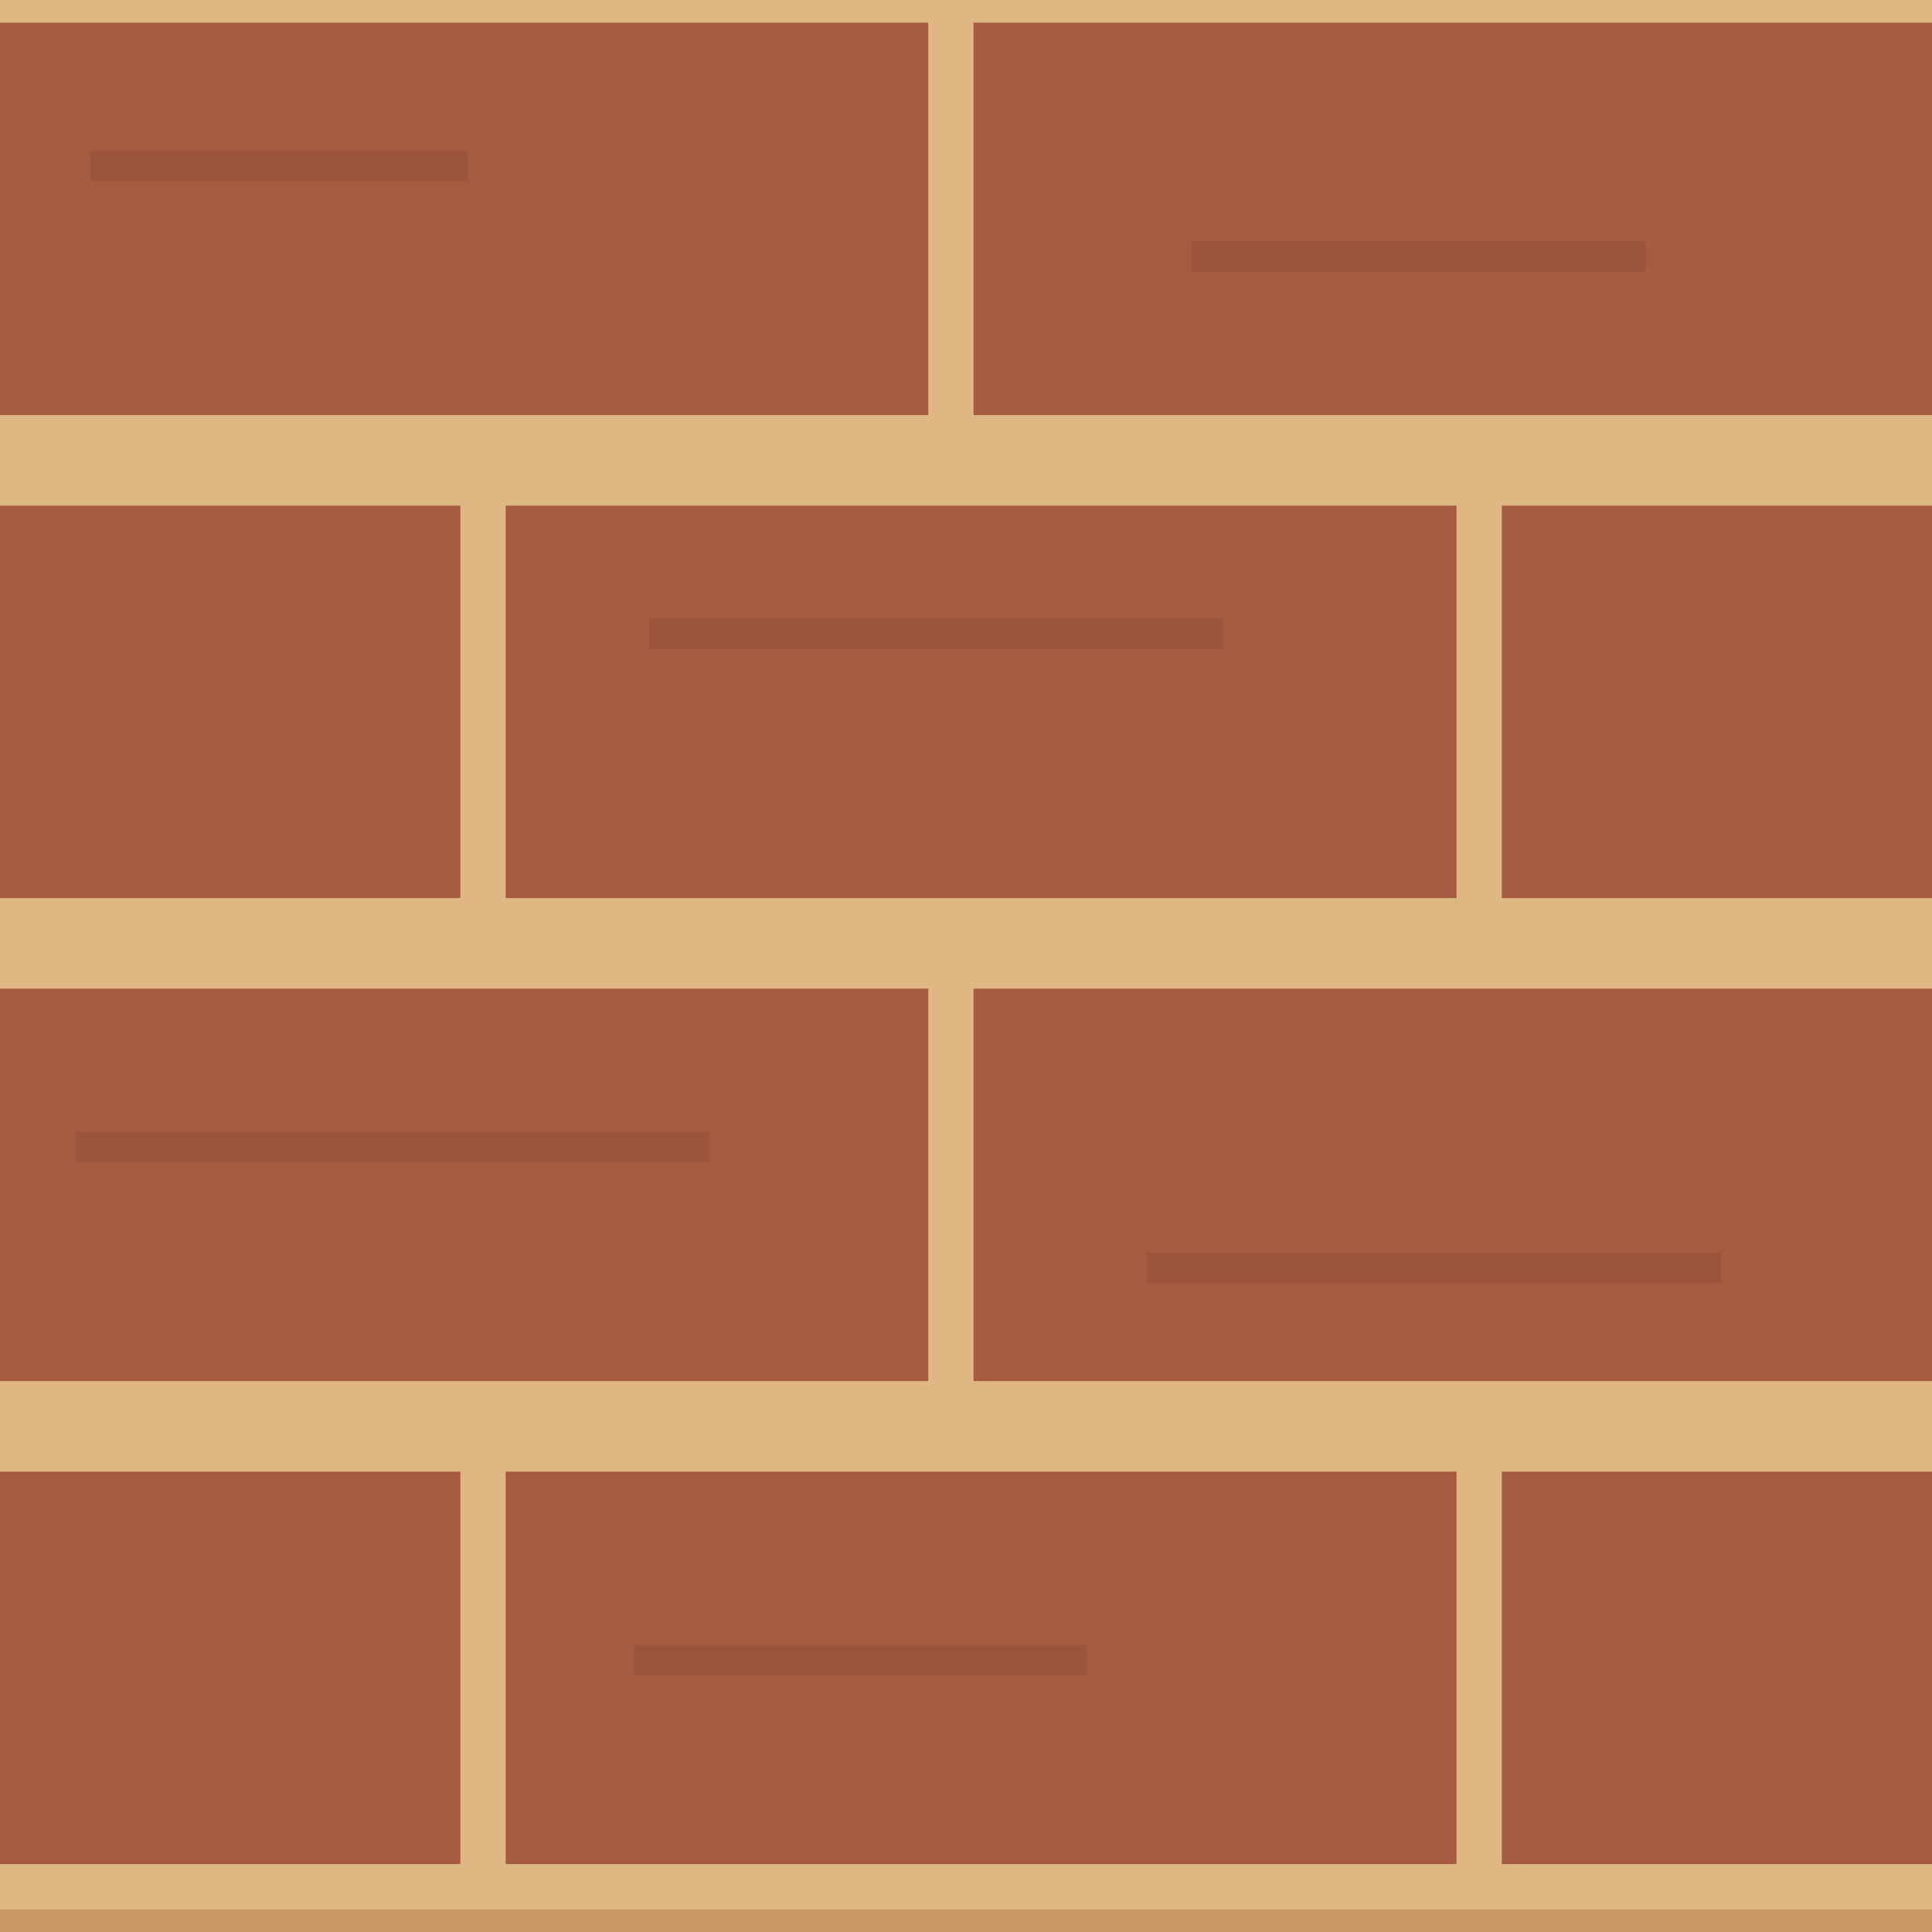
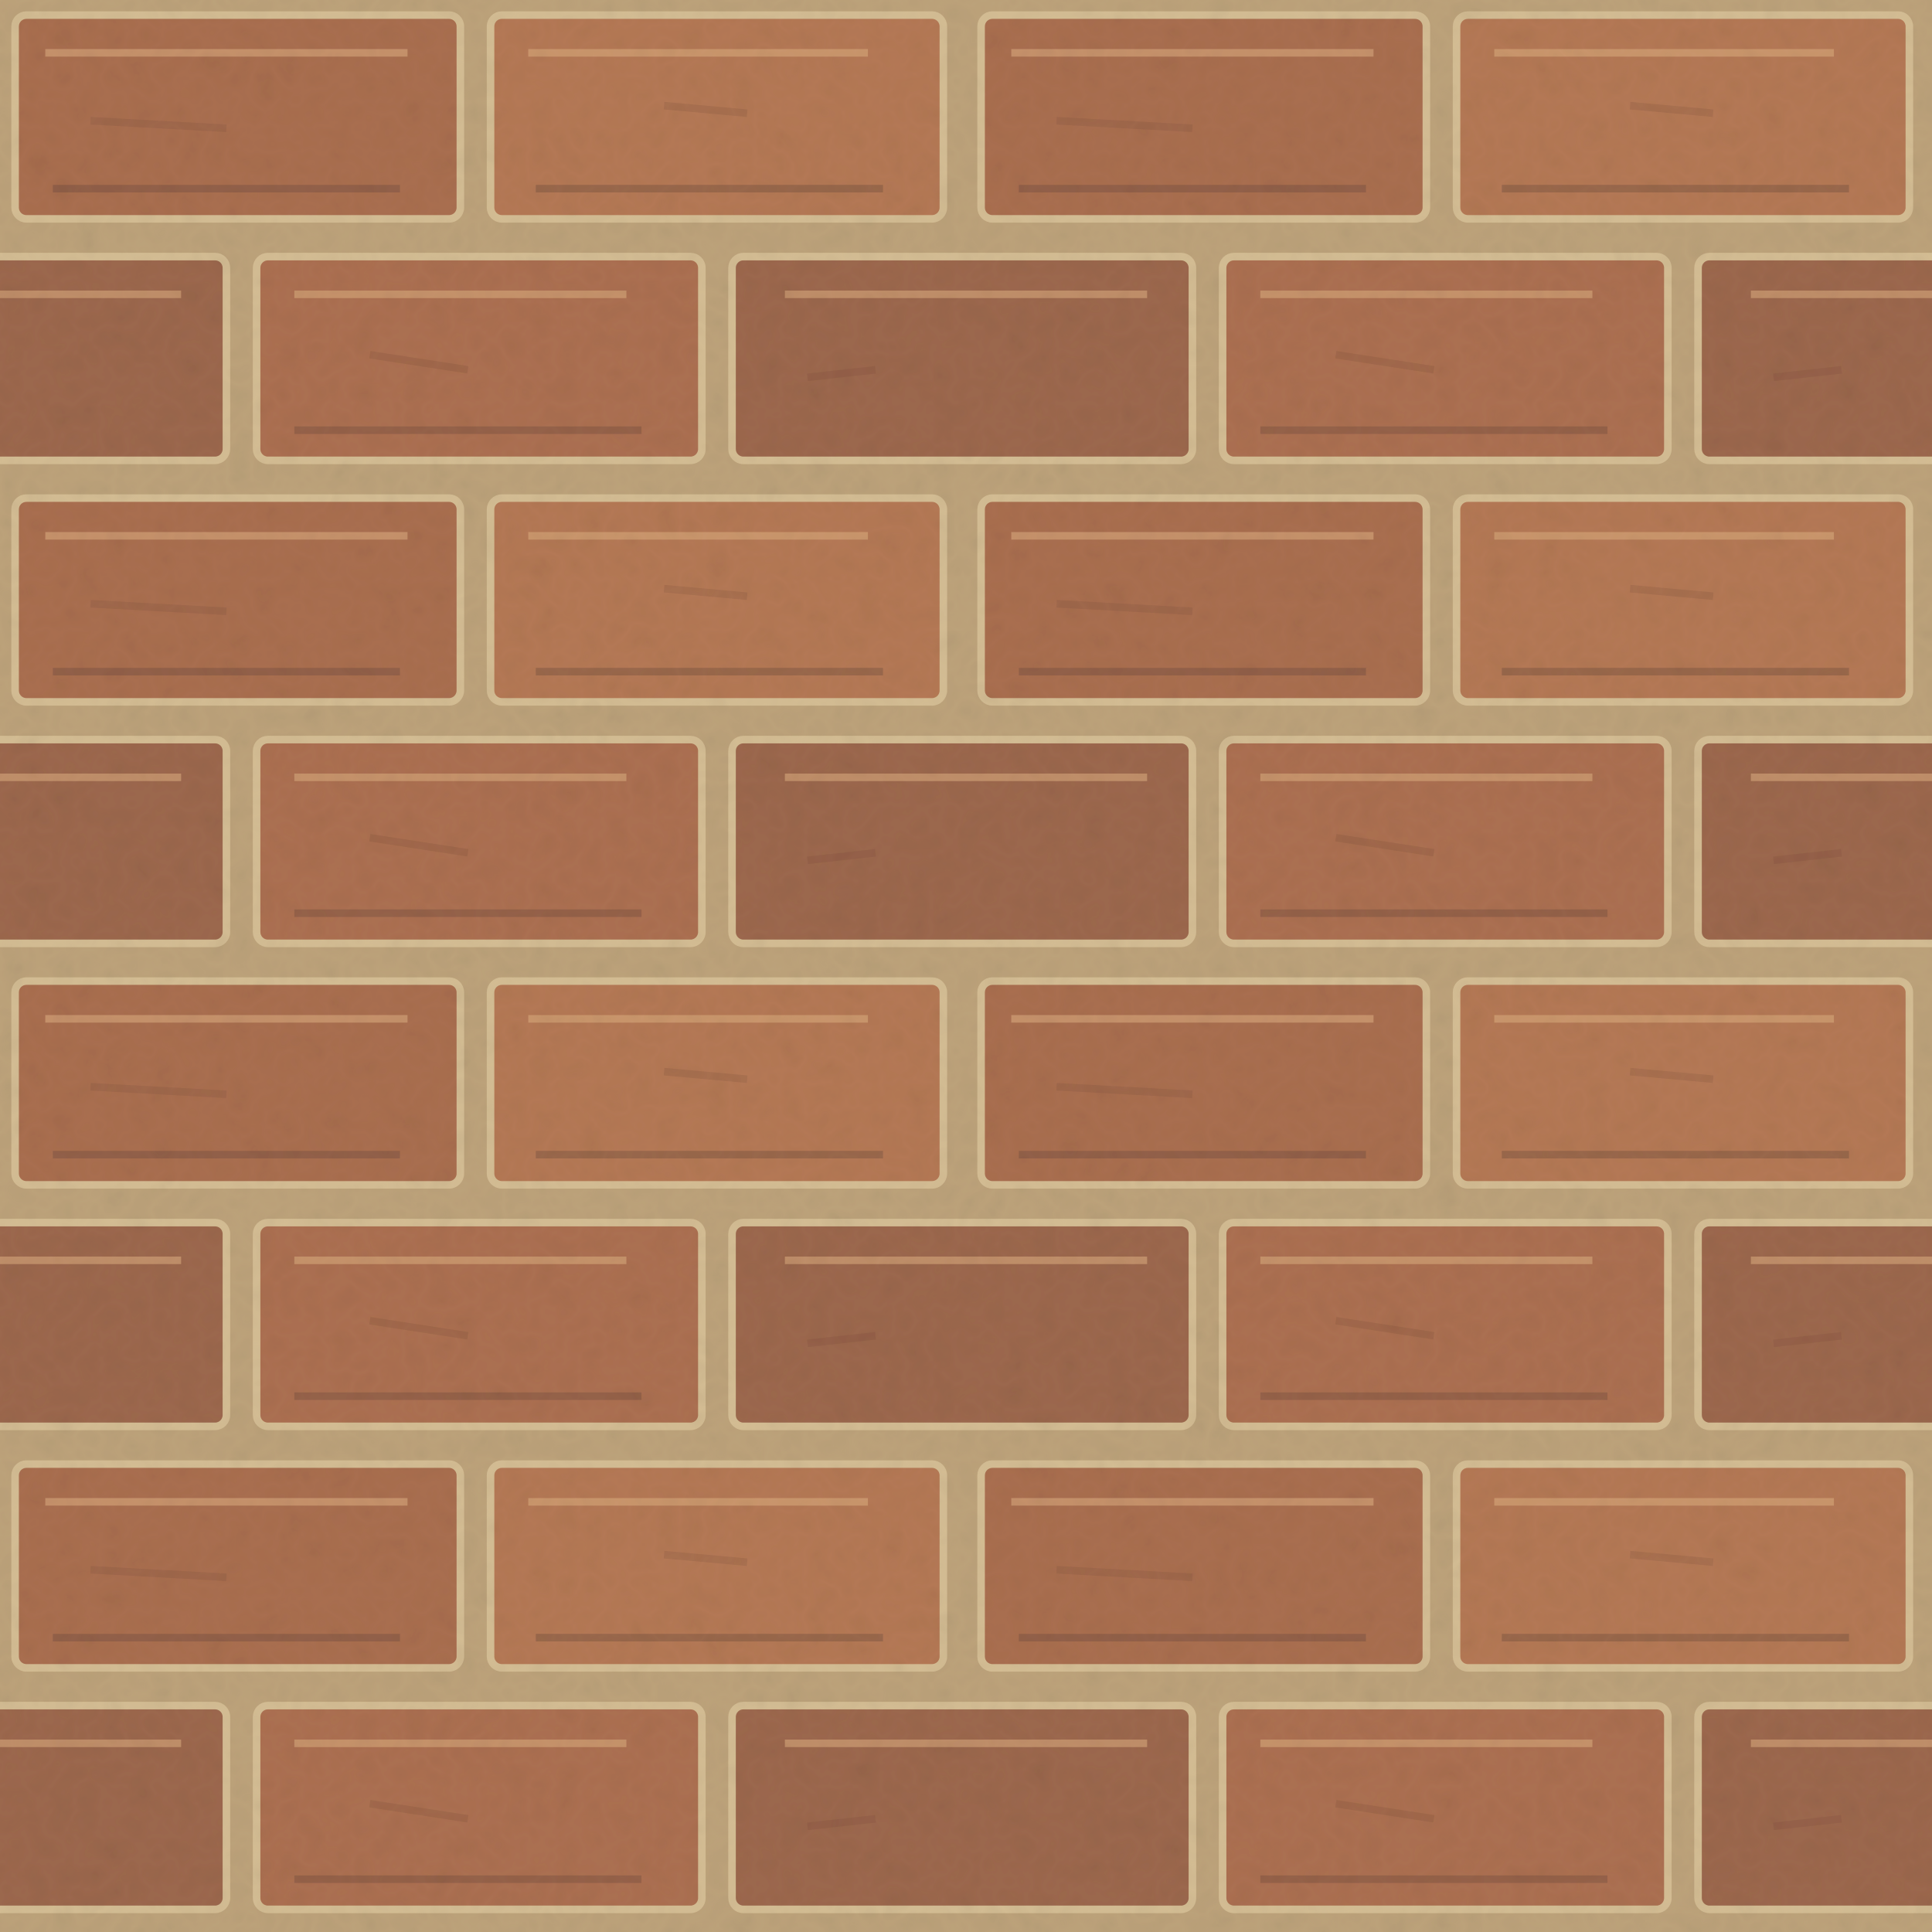
- <svg xmlns="http://www.w3.org/2000/svg" width="128" height="128" viewBox="0 0 128 128">
-   <rect width="128" height="128" fill="#c89766" />
-   <g fill="#a65a40" stroke="#dfb783" stroke-width="3">
-     <path d="M-3 0h66v29H-3zM63 0h68v29H63zM-34 32h66v29h-66zM32 32h66v29H32zM98 32h66v29H98zM-3 64h66v29H-3zM63 64h68v29H63zM-34 96h66v29h-66zM32 96h66v29H32zM98 96h66v29H98z" />
-   </g>
-   <g stroke="#713f32" stroke-width="2" opacity=".2">
-     <path d="M6 11h25m48 6h30M43 42h38M5 76h42m29 8h38M42 110h30" />
-   </g>
+ <svg xmlns="http://www.w3.org/2000/svg" width="256" height="256" viewBox="0 0 256 256">
+   <defs>
+     <pattern id="bricks" width="128" height="64" patternUnits="userSpaceOnUse">
+       <rect width="128" height="64" fill="#bca27a" />
+       <g stroke="#d3bc93" stroke-width="1">
+         <rect x="2" y="2" width="59" height="27" rx="1.5" fill="#a96e50" />
+         <rect x="65" y="2" width="60" height="27" rx="1.5" fill="#b47855" />
+         <rect x="-29" y="34" width="59" height="27" rx="1.5" fill="#9b674d" />
+         <rect x="34" y="34" width="59" height="27" rx="1.5" fill="#ab7051" />
+         <rect x="97" y="34" width="60" height="27" rx="1.5" fill="#9b674d" />
+       </g>
+       <g fill="none" stroke-width="1">
+         <path d="M6 7h48m16 0h45M39 39h44m21 0h24M0 39h24" stroke="#d7a87c" opacity=".6" />
+         <path d="M7 25h46m18 0h46M39 57h46" stroke="#704e3d" opacity=".4" />
+         <path d="M12 16l18 1m58-3 11 1M49 47l13 2m45 1 9-1" stroke="#7a4e39" opacity=".22" />
+       </g>
+     </pattern>
+     <filter id="stone-grain" x="0" y="0" width="100%" height="100%">
+       <feTurbulence baseFrequency=".3" numOctaves="2" stitchTiles="stitch" />
+       <feColorMatrix type="saturate" values="0" />
+       <feComponentTransfer>
+         <feFuncA type="linear" slope=".13" />
+       </feComponentTransfer>
+       <feBlend in="SourceGraphic" mode="multiply" />
+     </filter>
+   </defs>
+   <rect width="256" height="256" fill="url(#bricks)" filter="url(#stone-grain)" />
</svg>
